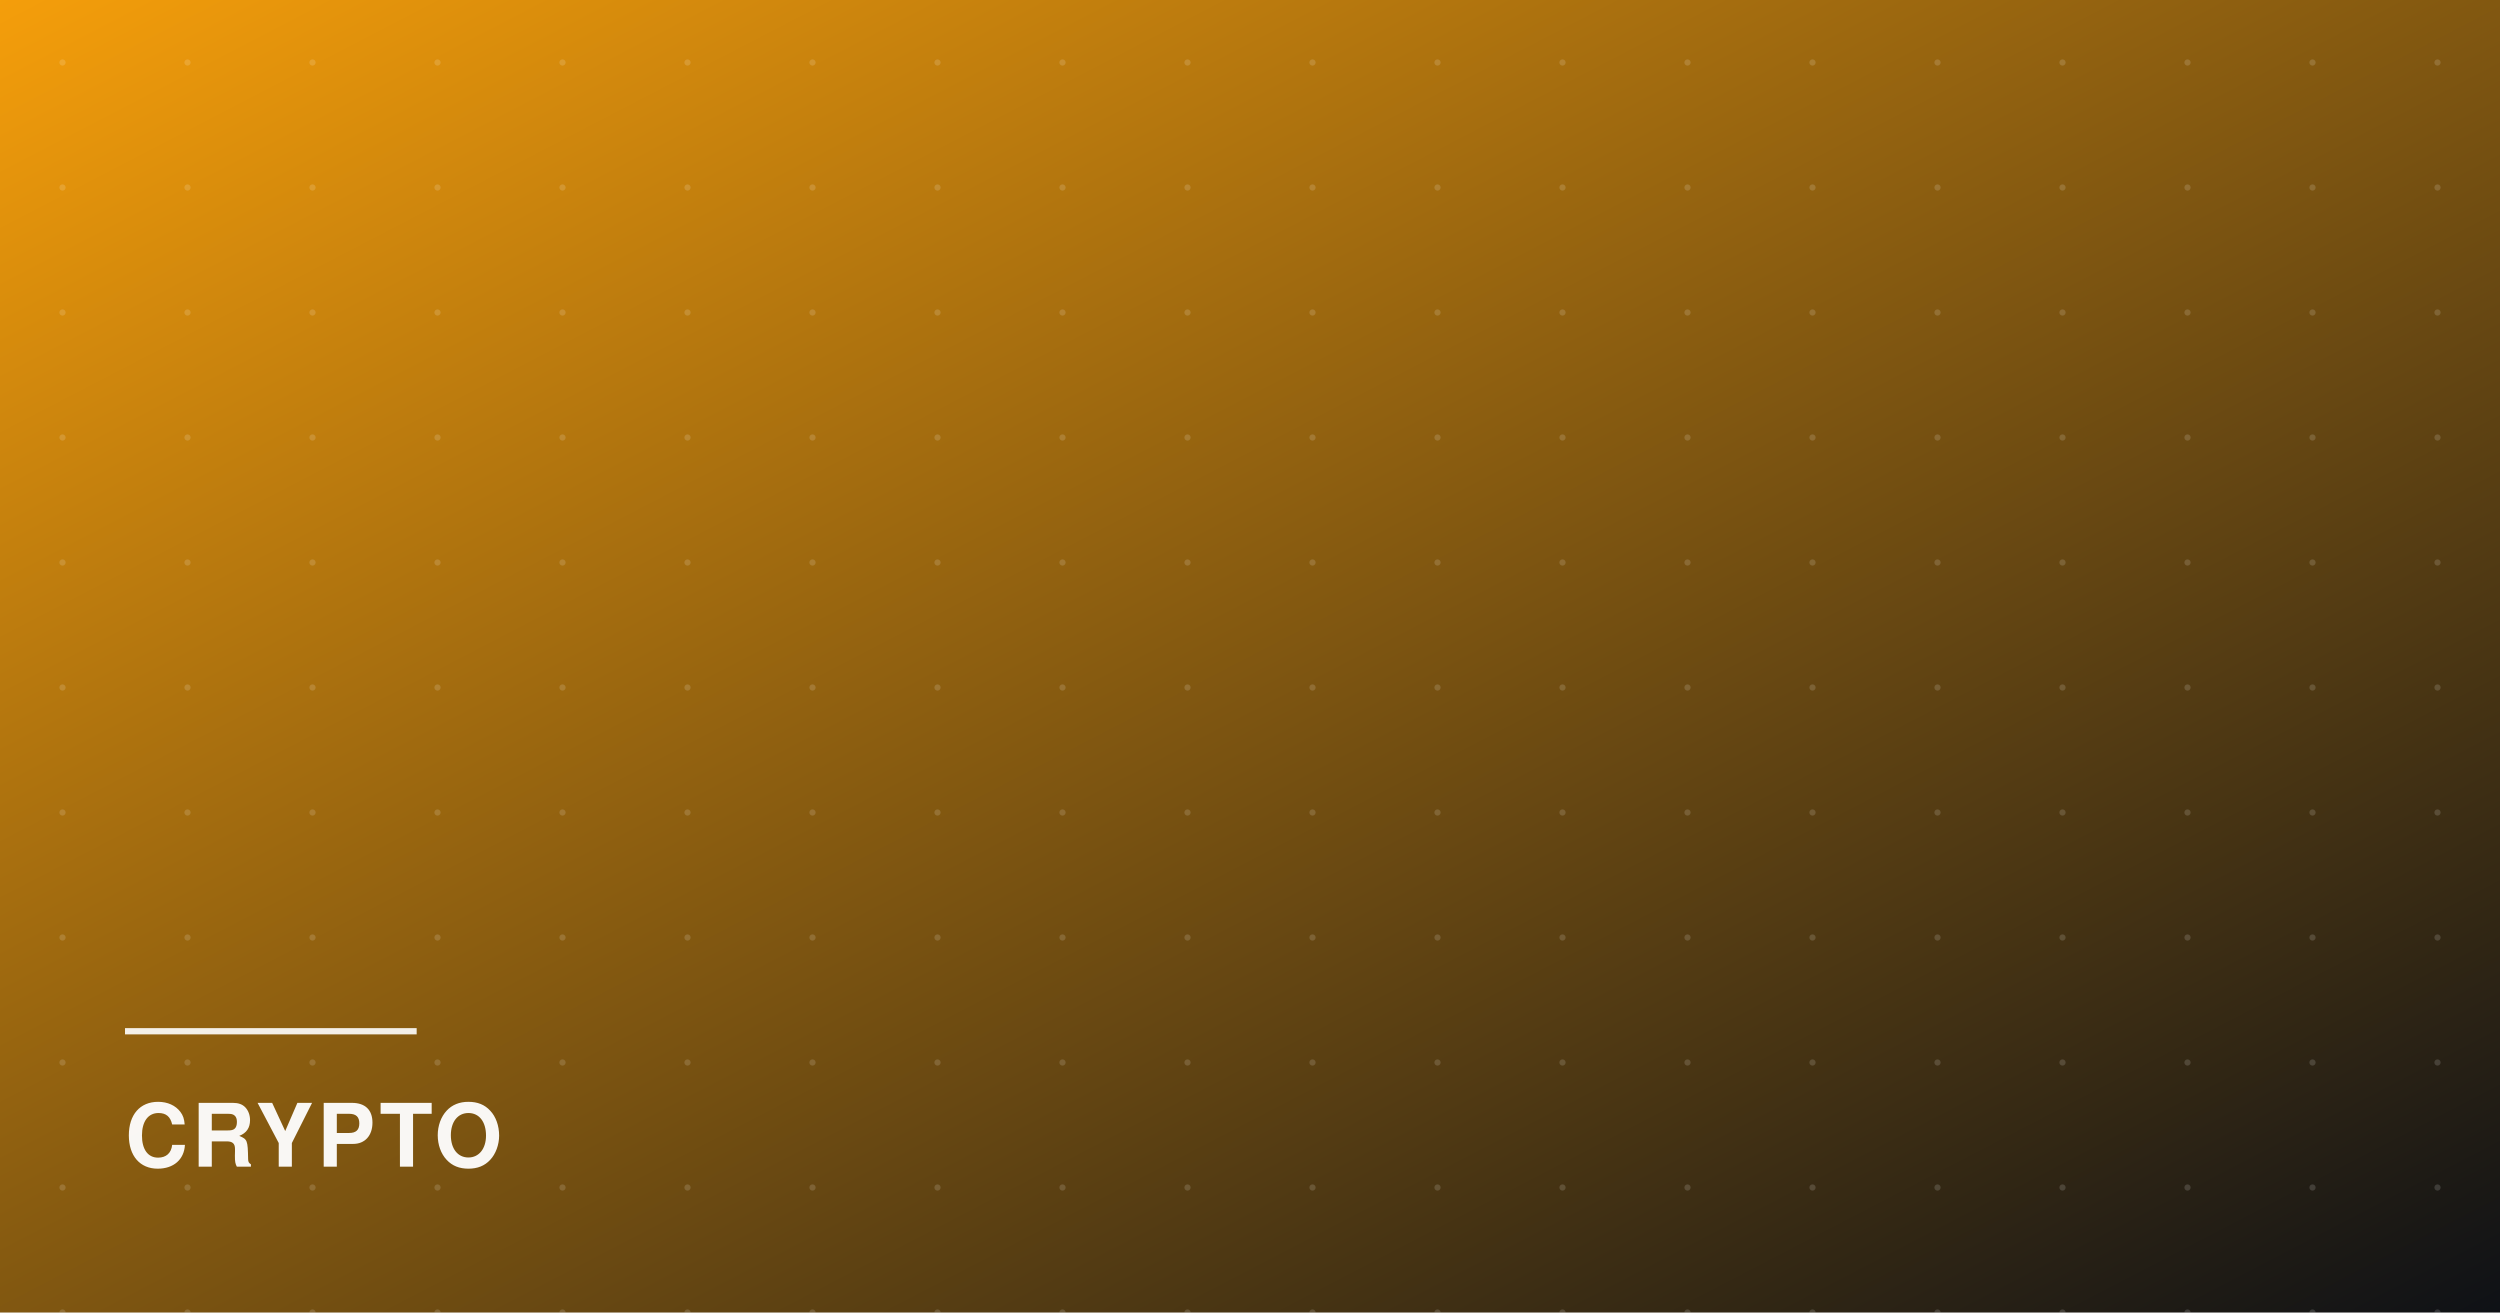
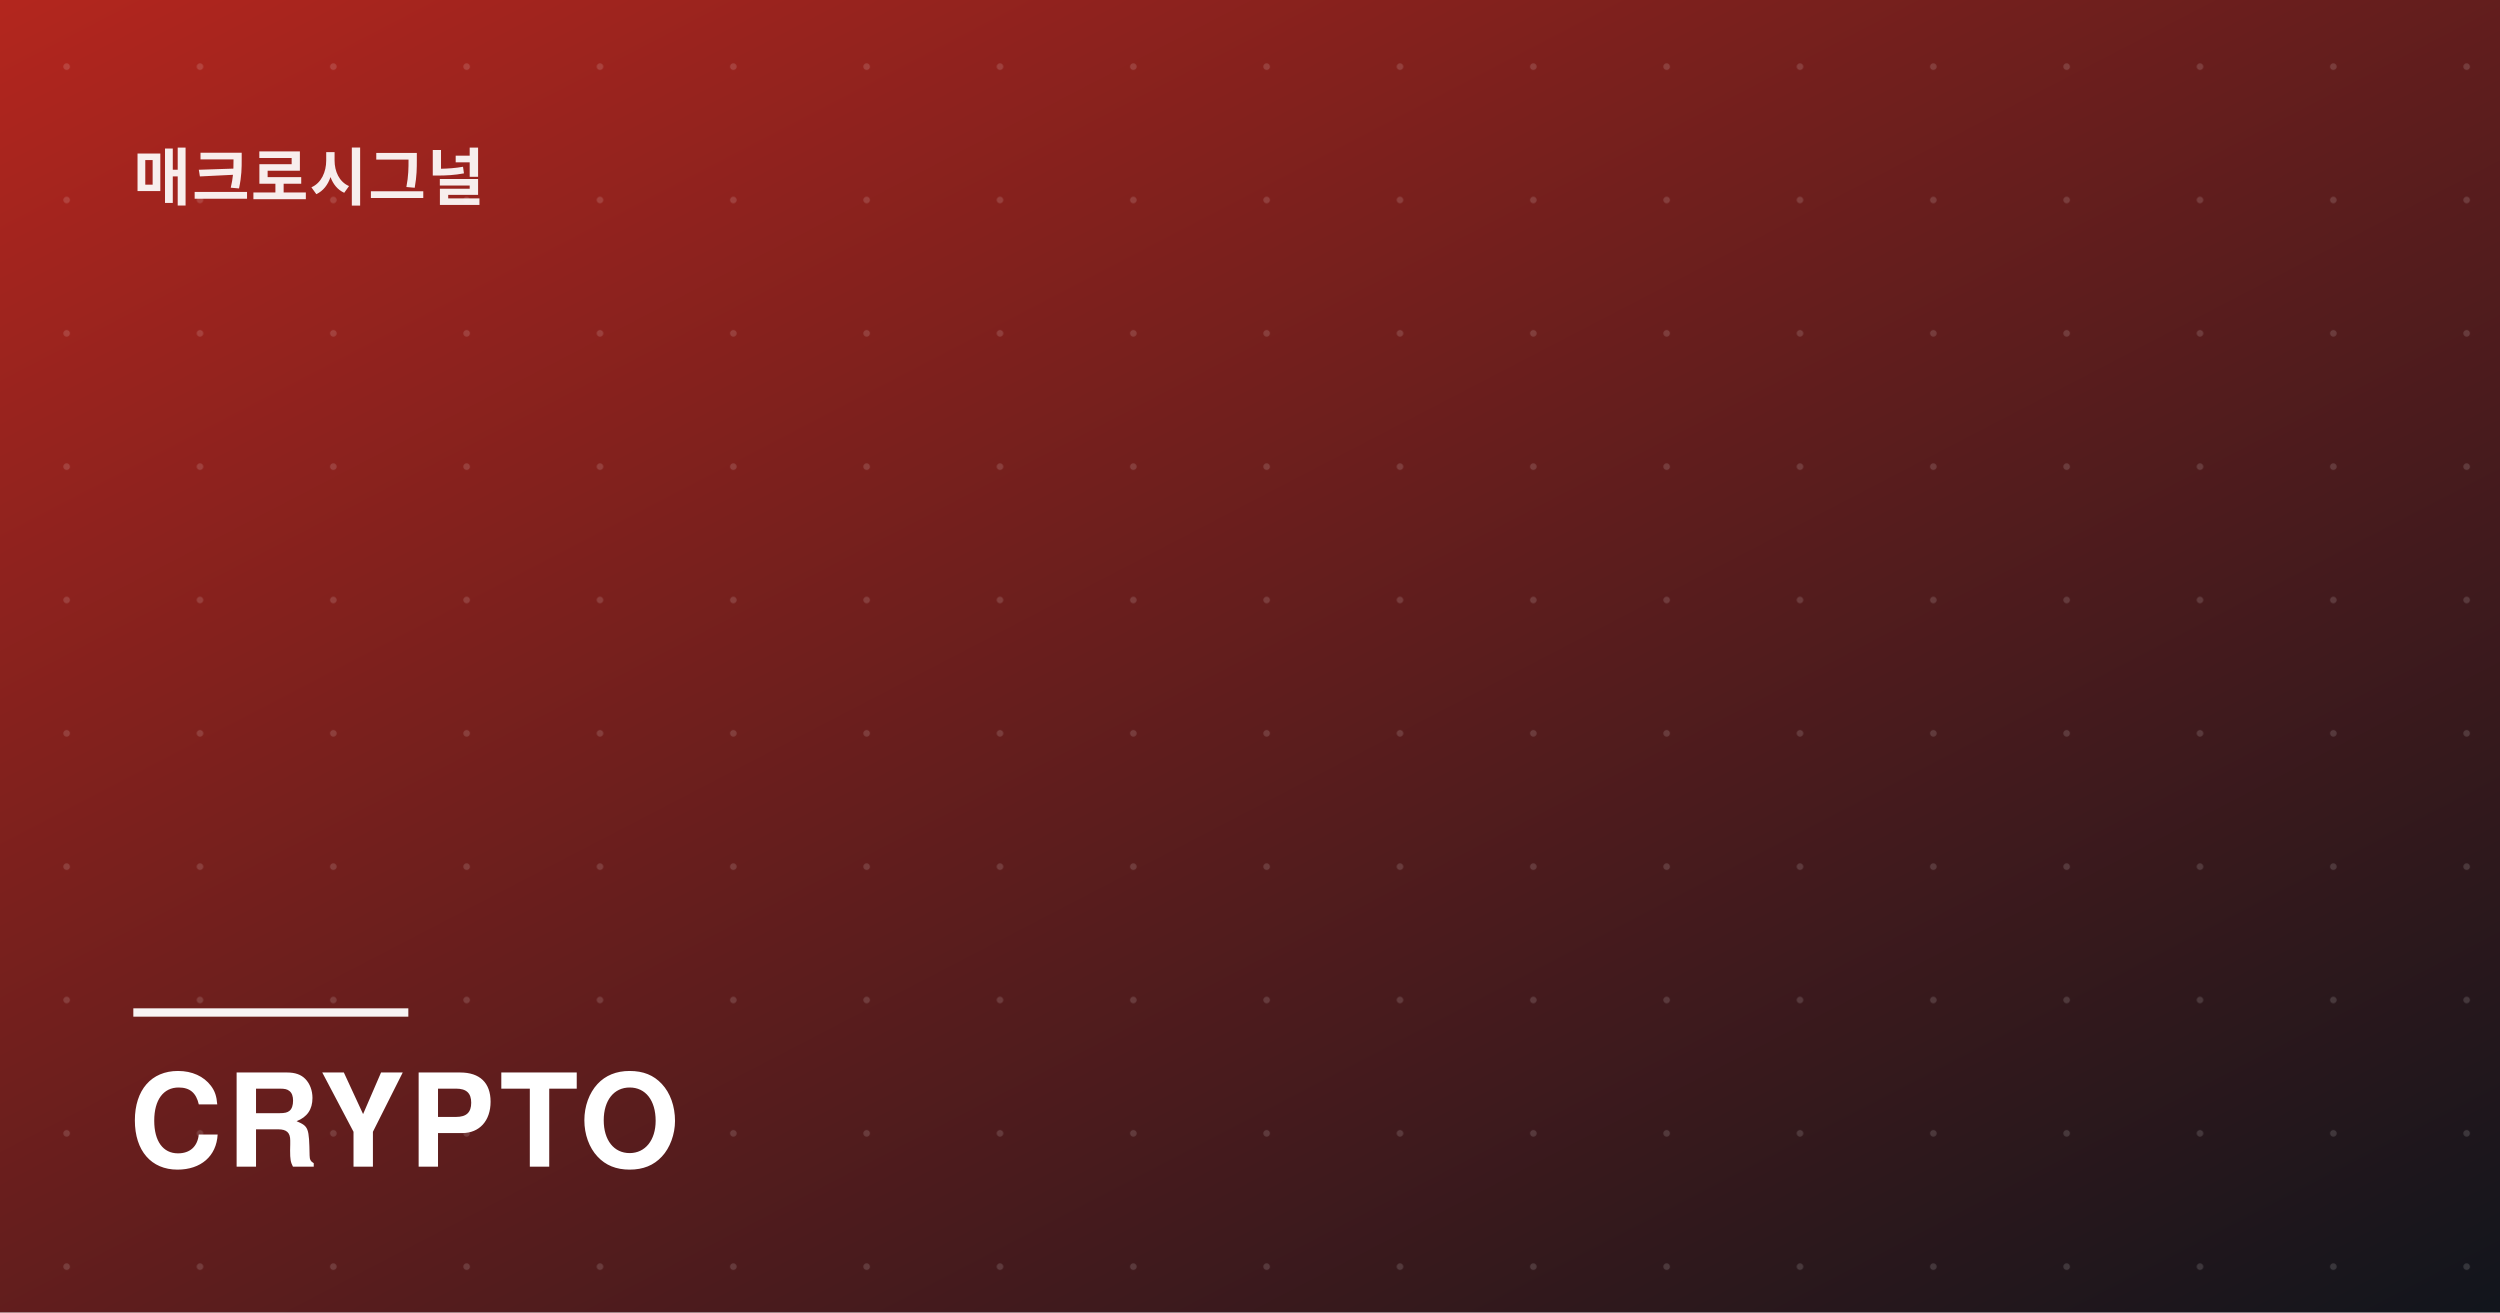
<svg xmlns="http://www.w3.org/2000/svg" viewBox="0 0 1200 630" width="1200" height="630">
  <defs>
    <linearGradient id="g" x1="0" y1="0" x2="1" y2="1">
-       <stop offset="0" stop-color="#f59e0b" />
-       <stop offset="1" stop-color="#0e1116" />
+       <stop offset="0" stop-color="#b3261e" />
+       <stop offset="1" stop-color="#11151c" />
    </linearGradient>
-     <pattern id="p" width="60" height="60" patternUnits="userSpaceOnUse">
-       <circle cx="30" cy="30" r="1.5" fill="rgba(255,255,255,0.15)" />
+     <pattern id="p" width="64" height="64" patternUnits="userSpaceOnUse">
+       <circle cx="32" cy="32" r="1.6" fill="rgba(255,255,255,0.14)" />
    </pattern>
  </defs>
  <rect width="1200" height="630" fill="url(#g)" />
  <rect width="1200" height="630" fill="url(#p)" />
-   <text x="60" y="560" font-family="-apple-system,Helvetica,sans-serif" font-size="42" font-weight="700" fill="white" letter-spacing="0.04em" opacity="0.95">CRYPTO</text>
-   <line x1="60" y1="495" x2="200" y2="495" stroke="white" stroke-width="3" opacity="0.9" />
+   <text x="64" y="96" font-family="-apple-system,'Apple SD Gothic Neo','Noto Sans KR',sans-serif" font-size="30" font-weight="800" fill="rgba(255,255,255,0.92)" letter-spacing="0.02em">매크로시그널</text>
+   <line x1="64" y1="486" x2="196" y2="486" stroke="white" stroke-width="4" opacity="0.95" />
+   <text x="62" y="560" font-family="-apple-system,Helvetica,sans-serif" font-size="62" font-weight="800" fill="white" letter-spacing="0.03em">CRYPTO</text>
</svg>
